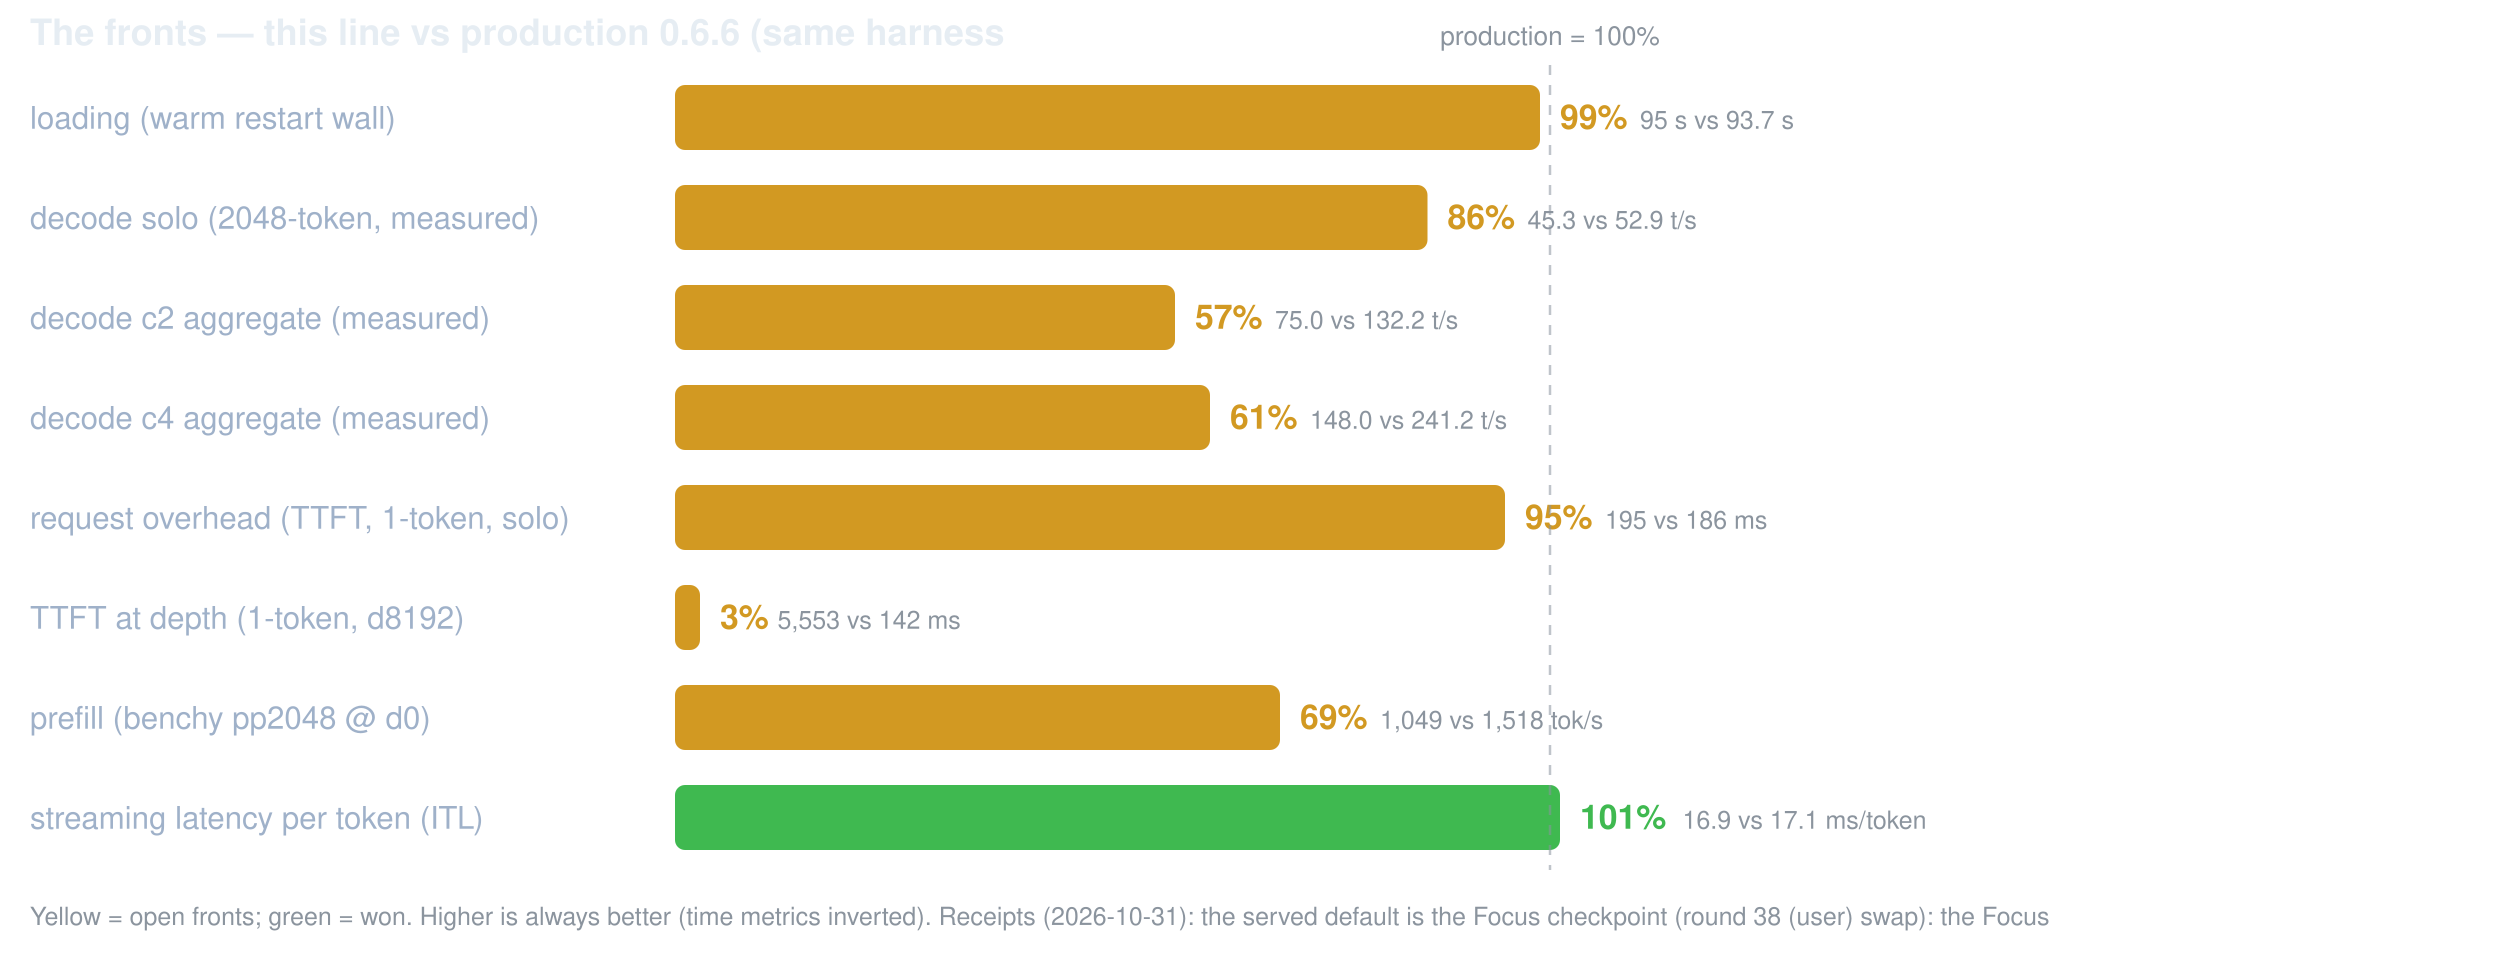
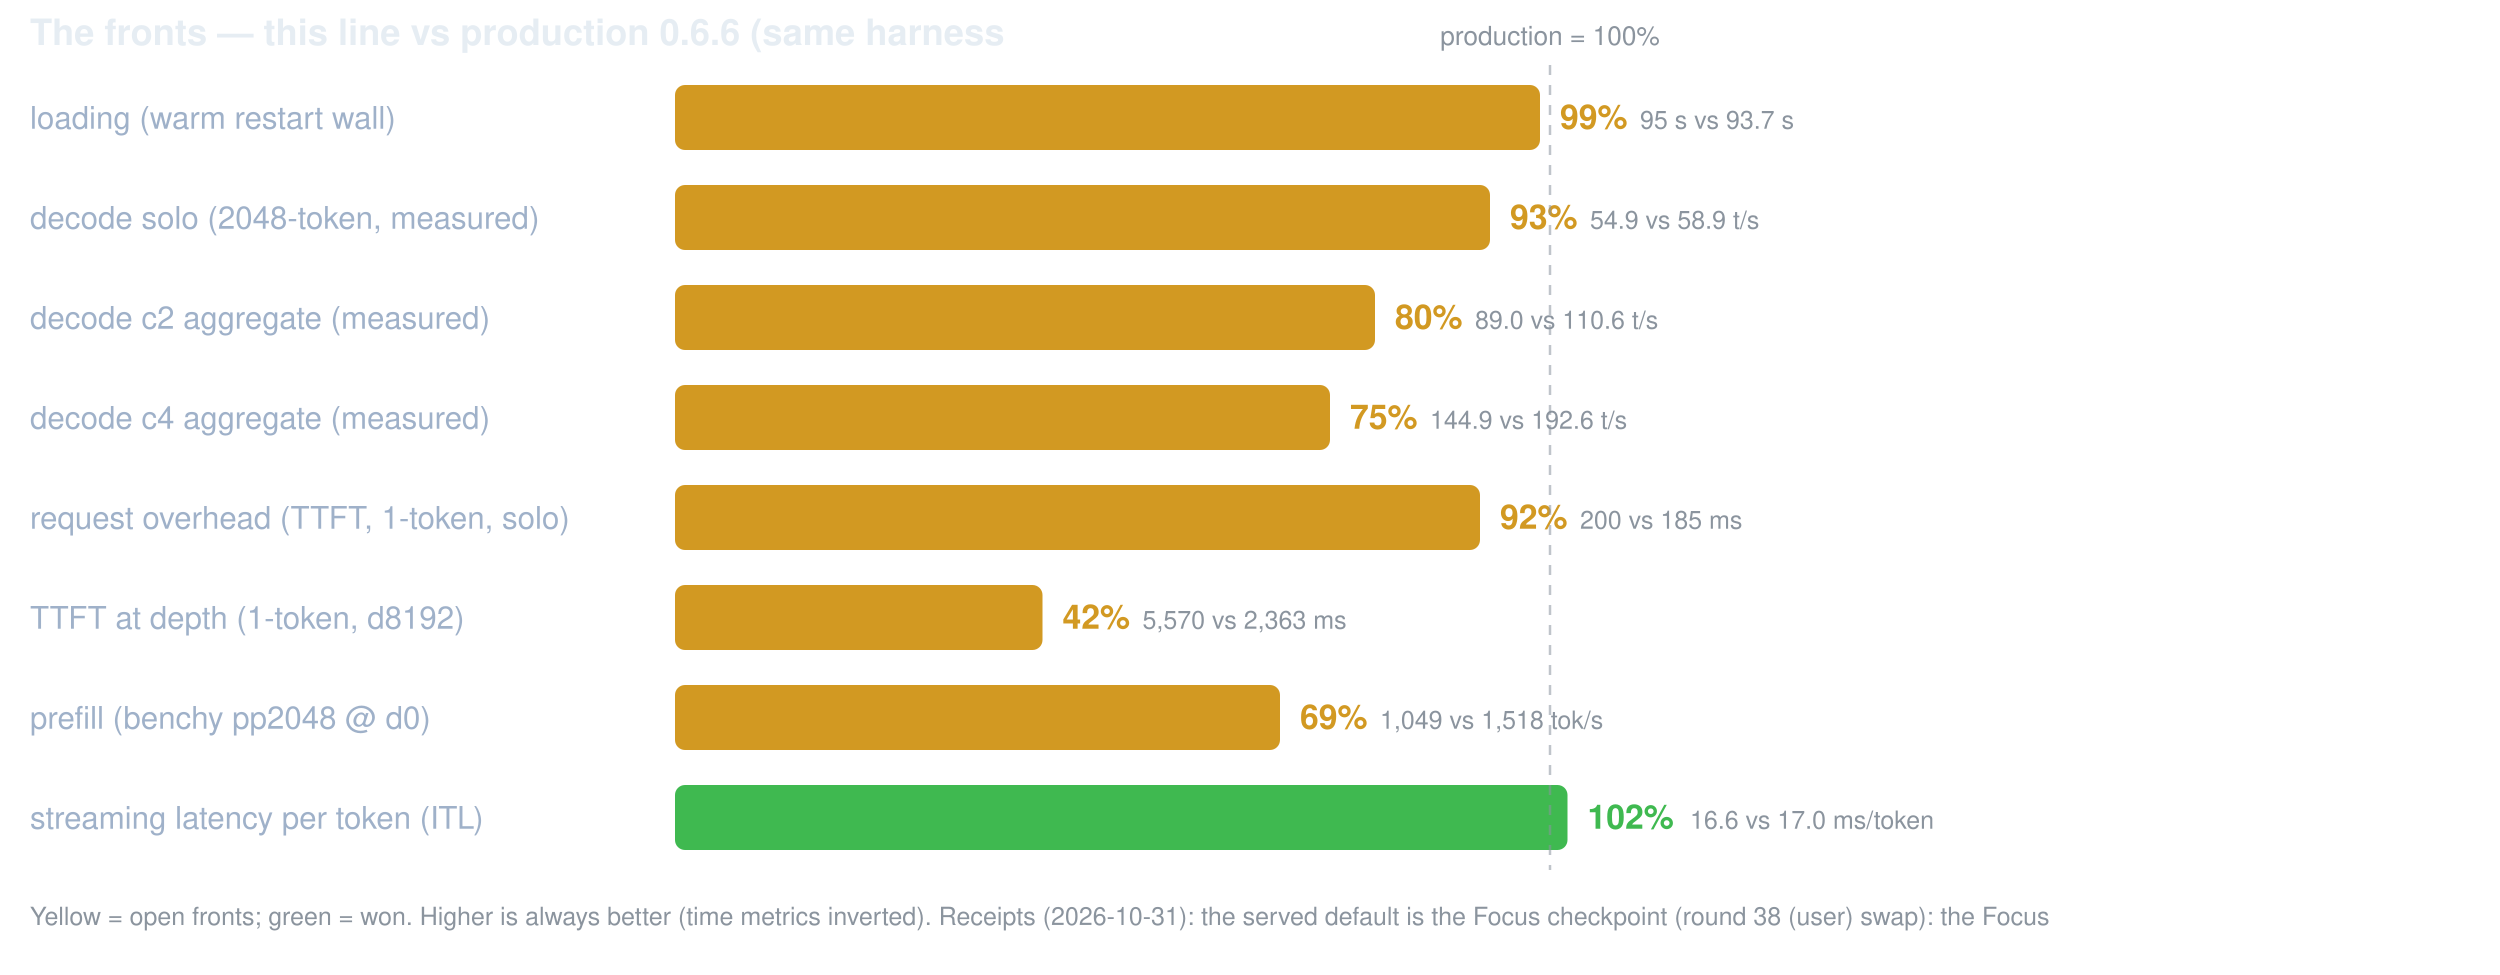
<svg xmlns="http://www.w3.org/2000/svg" viewBox="0 0 1000 390" width="1000" height="390" font-family="ui-sans-serif, -apple-system, 'Segoe UI', Helvetica, Arial, sans-serif">
  <text x="12" y="18" font-size="14.5" font-weight="700" fill="#e6edf3">The fronts — this line vs production 0.6.6 (same harness</text>
  <text x="620" y="18" font-size="10.5" fill="#8b949e" text-anchor="middle">production = 100%</text>
  <g>
    <text x="12" y="51.5" font-size="12.5" fill="#9fb1c9">loading (warm restart wall)</text>
    <rect x="270" y="34" width="346" height="26" rx="4" fill="#d29922" />
    <text x="624" y="51.5" font-size="13.5" font-weight="700" fill="#d29922">99%</text>
    <text x="656" y="51.5" font-size="10" fill="#8b949e">95 s vs 93.7 s</text>
    <text x="12" y="91.5" font-size="12.5" fill="#9fb1c9">decode solo (2048-token, measured)</text>
-     <rect x="270" y="74" width="301" height="26" rx="4" fill="#d29922" />
-     <text x="579" y="91.5" font-size="13.5" font-weight="700" fill="#d29922">86%</text>
-     <text x="611" y="91.5" font-size="10" fill="#8b949e">45.3 vs 52.9 t/s</text>
+     <rect x="270" y="74" width="326" height="26" rx="4" fill="#d29922" />
+     <text x="604" y="91.5" font-size="13.5" font-weight="700" fill="#d29922">93%</text>
+     <text x="636" y="91.5" font-size="10" fill="#8b949e">54.9 vs 58.9 t/s</text>
    <text x="12" y="131.5" font-size="12.5" fill="#9fb1c9">decode c2 aggregate (measured)</text>
-     <rect x="270" y="114" width="200" height="26" rx="4" fill="#d29922" />
-     <text x="478" y="131.5" font-size="13.5" font-weight="700" fill="#d29922">57%</text>
-     <text x="510" y="131.5" font-size="10" fill="#8b949e">75.0 vs 132.2 t/s</text>
+     <rect x="270" y="114" width="280" height="26" rx="4" fill="#d29922" />
+     <text x="558" y="131.5" font-size="13.5" font-weight="700" fill="#d29922">80%</text>
+     <text x="590" y="131.5" font-size="10" fill="#8b949e">89.0 vs 110.6 t/s</text>
    <text x="12" y="171.5" font-size="12.5" fill="#9fb1c9">decode c4 aggregate (measured)</text>
-     <rect x="270" y="154" width="214" height="26" rx="4" fill="#d29922" />
-     <text x="492" y="171.5" font-size="13.5" font-weight="700" fill="#d29922">61%</text>
-     <text x="524" y="171.5" font-size="10" fill="#8b949e">148.0 vs 241.2 t/s</text>
+     <rect x="270" y="154" width="262" height="26" rx="4" fill="#d29922" />
+     <text x="540" y="171.5" font-size="13.5" font-weight="700" fill="#d29922">75%</text>
+     <text x="572" y="171.5" font-size="10" fill="#8b949e">144.9 vs 192.6 t/s</text>
    <text x="12" y="211.5" font-size="12.5" fill="#9fb1c9">request overhead (TTFT, 1-token, solo)</text>
-     <rect x="270" y="194" width="332" height="26" rx="4" fill="#d29922" />
-     <text x="610" y="211.5" font-size="13.5" font-weight="700" fill="#d29922">95%</text>
-     <text x="642" y="211.5" font-size="10" fill="#8b949e">195 vs 186 ms</text>
+     <rect x="270" y="194" width="322" height="26" rx="4" fill="#d29922" />
+     <text x="600" y="211.5" font-size="13.5" font-weight="700" fill="#d29922">92%</text>
+     <text x="632" y="211.5" font-size="10" fill="#8b949e">200 vs 185 ms</text>
    <text x="12" y="251.5" font-size="12.5" fill="#9fb1c9">TTFT at depth (1-token, d8192)</text>
-     <rect x="270" y="234" width="10" height="26" rx="4" fill="#d29922" />
-     <text x="288" y="251.5" font-size="13.5" font-weight="700" fill="#d29922">3%</text>
-     <text x="311" y="251.5" font-size="10" fill="#8b949e">5,553 vs 142 ms</text>
+     <rect x="270" y="234" width="147" height="26" rx="4" fill="#d29922" />
+     <text x="425" y="251.5" font-size="13.5" font-weight="700" fill="#d29922">42%</text>
+     <text x="457" y="251.5" font-size="10" fill="#8b949e">5,570 vs 2,363 ms</text>
    <text x="12" y="291.5" font-size="12.5" fill="#9fb1c9">prefill (benchy pp2048 @ d0)</text>
    <rect x="270" y="274" width="242" height="26" rx="4" fill="#d29922" />
    <text x="520" y="291.5" font-size="13.5" font-weight="700" fill="#d29922">69%</text>
    <text x="552" y="291.5" font-size="10" fill="#8b949e">1,049 vs 1,518 tok/s</text>
    <text x="12" y="331.5" font-size="12.5" fill="#9fb1c9">streaming latency per token (ITL)</text>
-     <rect x="270" y="314" width="354" height="26" rx="4" fill="#3fb950" />
-     <text x="632" y="331.5" font-size="13.5" font-weight="700" fill="#3fb950">101%</text>
-     <text x="673" y="331.5" font-size="10" fill="#8b949e">16.9 vs 17.1 ms/token</text>
+     <rect x="270" y="314" width="357" height="26" rx="4" fill="#3fb950" />
+     <text x="635" y="331.5" font-size="13.5" font-weight="700" fill="#3fb950">102%</text>
+     <text x="676" y="331.5" font-size="10" fill="#8b949e">16.6 vs 17.0 ms/token</text>
  </g>
  <line x1="620" y1="26" x2="620" y2="348" stroke="#8b949e" stroke-opacity="0.55" stroke-dasharray="4 4" />
  <text x="12" y="370" font-size="10" fill="#8b949e">Yellow = open fronts; green = won. Higher is always better (time metrics inverted). Receipts (2026-10-31): the served default is the Focus checkpoint (round 38 (user) swap): the Focus</text>
</svg>
